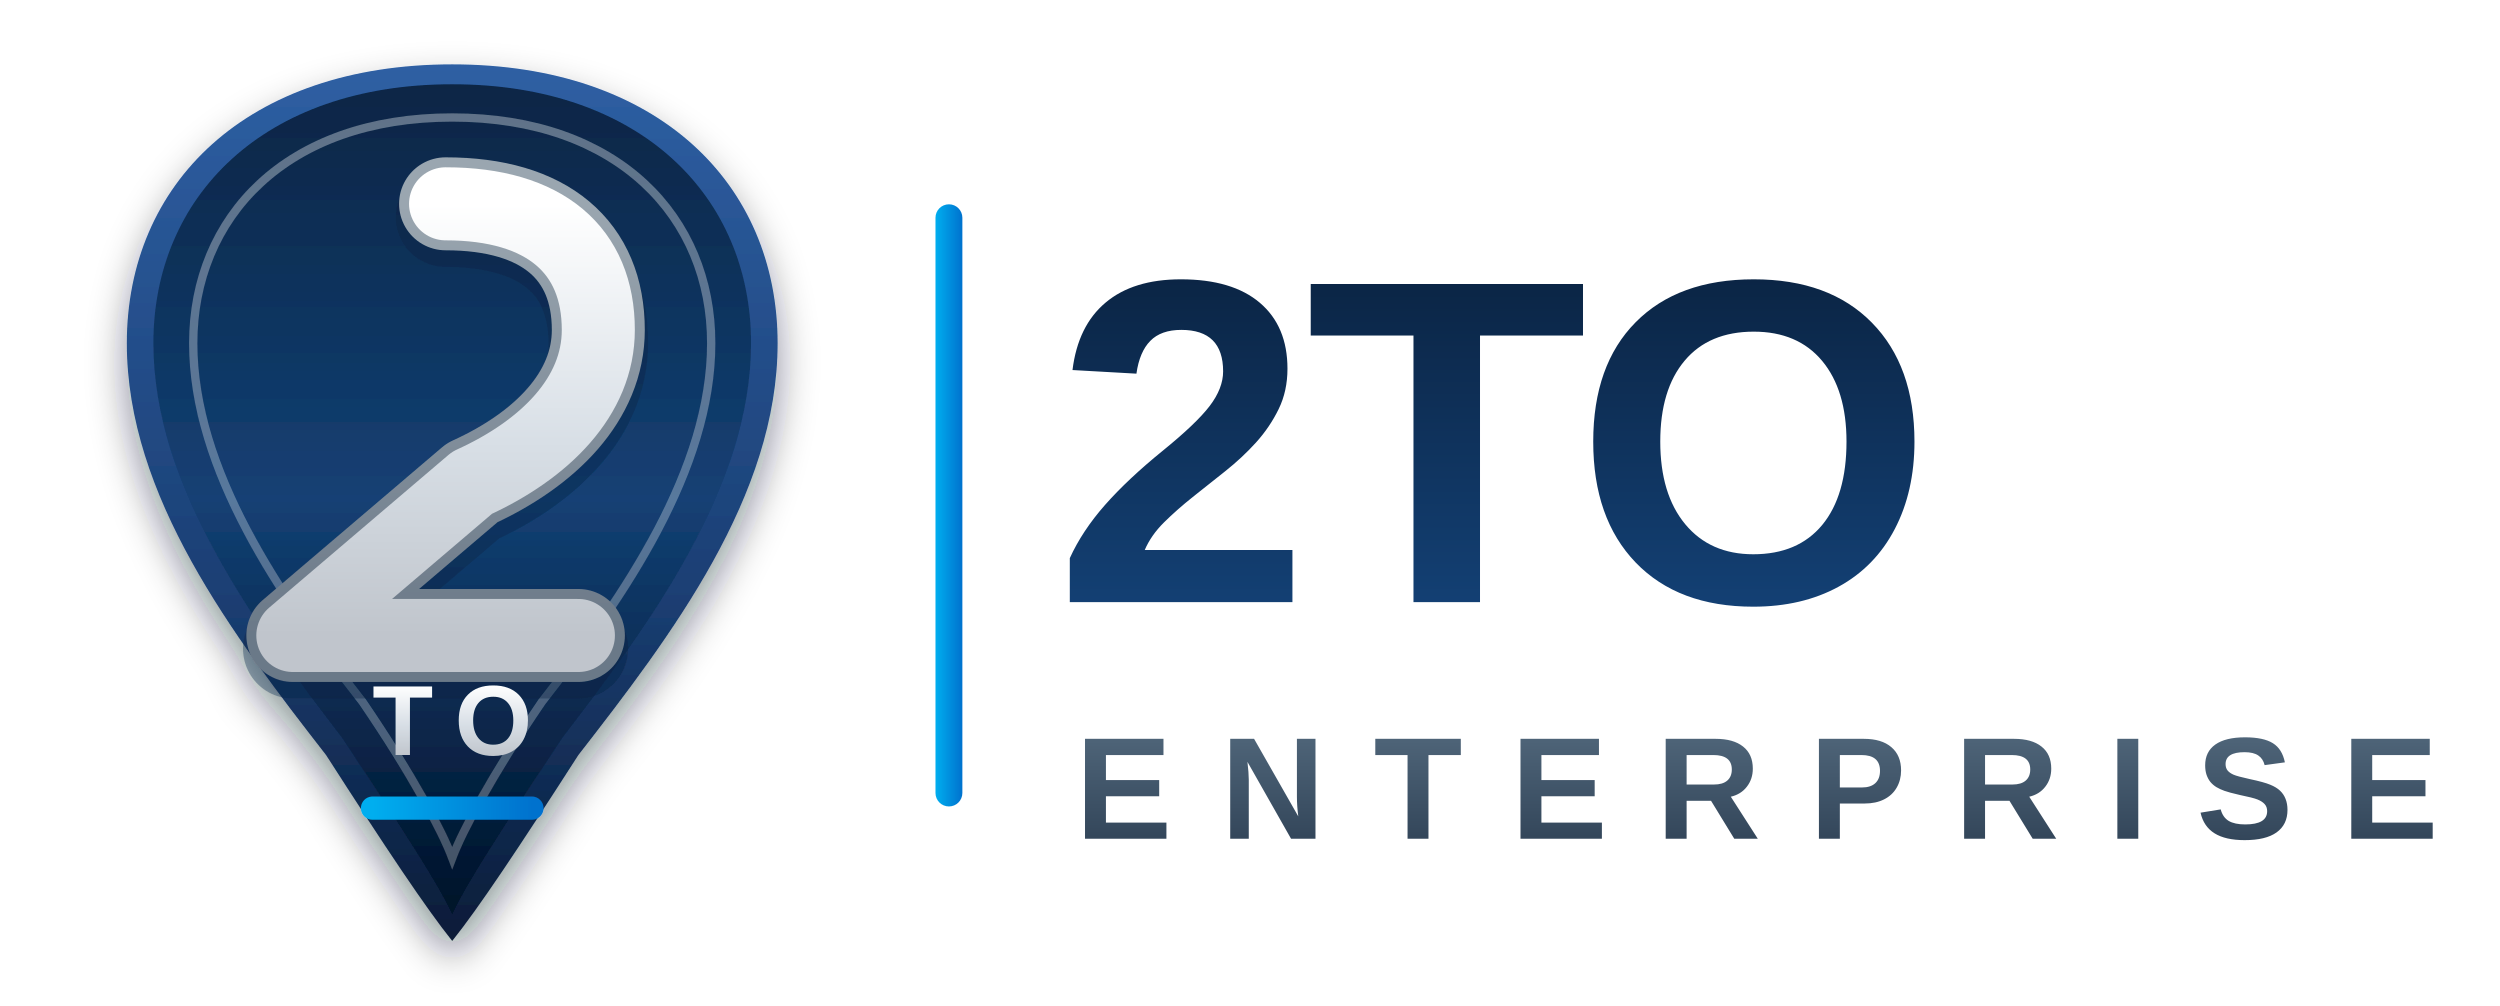
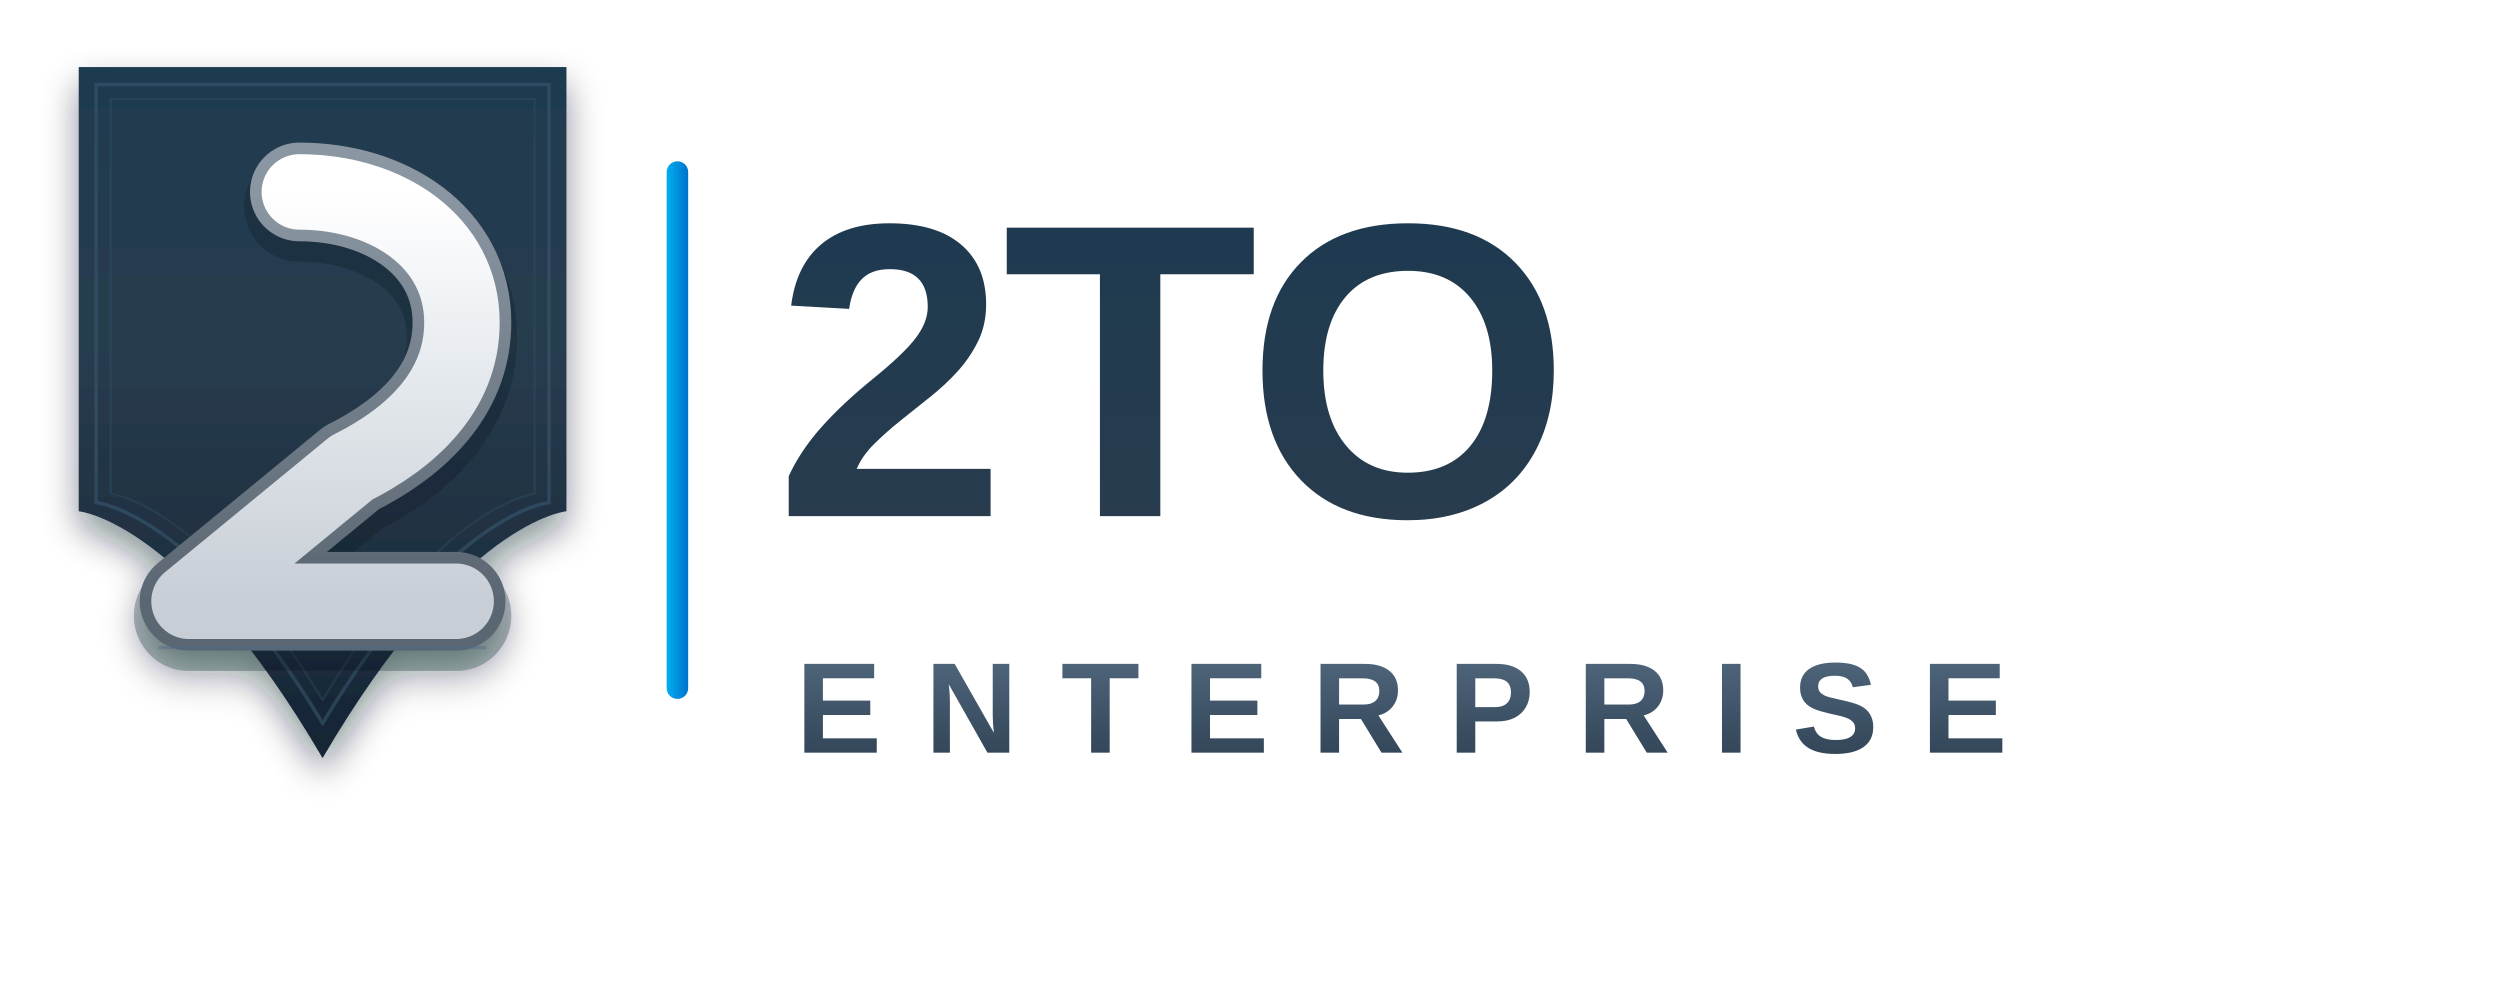
<svg xmlns="http://www.w3.org/2000/svg" viewBox="0 0 465 187" width="100%" height="100%">
  <defs>
    <linearGradient id="shieldNavy" x1="0" y1="0" x2="0" y2="1">
-       <stop offset="0%" stop-color="#0B2545" />
-       <stop offset="50%" stop-color="#134074" />
-       <stop offset="100%" stop-color="#001229" />
-     </linearGradient>
-     <linearGradient id="shieldEdge" x1="0" y1="0" x2="0" y2="1">
-       <stop offset="0%" stop-color="#2E5FA3" />
-       <stop offset="60%" stop-color="#1B3F74" />
-       <stop offset="100%" stop-color="#081C38" />
+       <stop offset="0%" stop-color="#1E3A50" />
+       <stop offset="40%" stop-color="#283C4E" />
+       <stop offset="100%" stop-color="#162535" />
    </linearGradient>
    <linearGradient id="silverGrad" x1="0" y1="0" x2="0" y2="1">
      <stop offset="0%" stop-color="#FFFFFF" />
-       <stop offset="55%" stop-color="#D8DFE6" />
-       <stop offset="100%" stop-color="#C0C5CC" />
+       <stop offset="40%" stop-color="#E8ECF0" />
+       <stop offset="100%" stop-color="#C8CED6" />
    </linearGradient>
    <linearGradient id="silverDark" x1="0" y1="0" x2="0" y2="1">
-       <stop offset="0%" stop-color="#9AA6B0" />
-       <stop offset="100%" stop-color="#6B7988" />
-     </linearGradient>
-     <linearGradient id="techBlue" x1="96" y1="228" x2="144" y2="228" gradientUnits="userSpaceOnUse">
-       <stop offset="0%" stop-color="#00AEEF" />
-       <stop offset="100%" stop-color="#0072CE" />
+       <stop offset="0%" stop-color="#8A96A2" />
+       <stop offset="100%" stop-color="#5A6672" />
    </linearGradient>
    <linearGradient id="navyWord" x1="0" y1="0" x2="0" y2="1">
-       <stop offset="0%" stop-color="#0B2545" />
-       <stop offset="100%" stop-color="#134074" />
+       <stop offset="0%" stop-color="#1E3A50" />
+       <stop offset="100%" stop-color="#283C4E" />
    </linearGradient>
    <linearGradient id="steelSub" x1="0" y1="0" x2="0" y2="1">
      <stop offset="0%" stop-color="#4E6478" />
      <stop offset="100%" stop-color="#33465A" />
    </linearGradient>
    <linearGradient id="tBlue" x1="0" y1="0" x2="1" y2="0">
      <stop offset="0%" stop-color="#00AEEF" />
      <stop offset="100%" stop-color="#0072CE" />
    </linearGradient>
    <filter id="glow" x="-30%" y="-30%" width="160%" height="160%">
      <feDropShadow dx="0" dy="6" stdDeviation="6" flood-color="#001229" flood-opacity="0.45" />
    </filter>
  </defs>
-   <g filter="url(#glow)" transform="translate(10,9.5) scale(0.6176)">
-     <path d="M120 4 C58 4 22 40 22 88 C22 134 54 176 82 212 C100 240 112 258 120 268 C128 258 140 240 158 212 C186 176 218 134 218 88 C218 40 182 4 120 4 Z" fill="url(#shieldEdge)" />
-     <path d="M120 10 C63 10 30 44 30 88 C30 131 60 172 87 207 C104 233 116 251 120 260 C124 251 136 233 153 207 C180 172 210 131 210 88 C210 44 177 10 120 10 Z" fill="url(#shieldNavy)" />
-     <path d="M120 20 C70 20 42 50 42 88 C42 126 68 164 93 196 C108 218 117 235 120 243 C123 235 132 218 147 196 C172 164 198 126 198 88 C198 50 170 20 120 20 Z" fill="none" stroke="url(#silverGrad)" stroke-width="2.5" opacity="0.35" />
-     <path d="M118 46 C148 46 164 60 164 84 C164 104 148 120 126 130 L 72 176 L 158 176" transform="translate(0,4)" fill="none" stroke="#06203F" stroke-width="30" stroke-linecap="round" stroke-linejoin="round" opacity="0.35" />
-     <path d="M118 46 C148 46 164 60 164 84 C164 104 148 120 126 130 L 72 176 L 158 176" fill="none" stroke="url(#silverDark)" stroke-width="28" stroke-linecap="round" stroke-linejoin="round" />
-     <path d="M118 46 C148 46 164 60 164 84 C164 104 148 120 126 130 L 72 176 L 158 176" fill="none" stroke="url(#silverGrad)" stroke-width="22" stroke-linecap="round" stroke-linejoin="round" />
-     <text x="120" y="212" text-anchor="middle" font-family="Tahoma, Arial, Helvetica, sans-serif" font-size="30" font-weight="800" letter-spacing="7" fill="url(#silverGrad)">TO</text>
-     <path d="M 96 228 L 144 228" stroke="url(#techBlue)" stroke-width="7" stroke-linecap="round" />
+   <g filter="url(#glow)" transform="translate(6,6) scale(0.54)">
+     <defs>
+       <linearGradient id="shieldNavy" x1="0" y1="0" x2="0" y2="1">
+         <stop offset="0%" stop-color="#1E3A50" />
+         <stop offset="40%" stop-color="#283C4E" />
+         <stop offset="100%" stop-color="#162535" />
+       </linearGradient>
+       <linearGradient id="silverGrad" x1="0" y1="0" x2="0" y2="1">
+         <stop offset="0%" stop-color="#FFFFFF" />
+         <stop offset="40%" stop-color="#E8ECF0" />
+         <stop offset="100%" stop-color="#C8CED6" />
+       </linearGradient>
+       <linearGradient id="silverDark" x1="0" y1="0" x2="0" y2="1">
+         <stop offset="0%" stop-color="#8A96A2" />
+         <stop offset="100%" stop-color="#5A6672" />
+       </linearGradient>
+     </defs>
+     <path d="M16,12 L184,12 L184,165 C184,165 148,168 100,250 C52,168 16,165 16,165 Z" fill="url(#shieldNavy)" />
+     <path d="M22,18 L178,18 L178,162 C178,162 144,165 100,238 C56,165 22,162 22,162 Z" fill="none" stroke="#3A5A72" stroke-width="1.2" opacity="0.55" />
+     <path d="M27,23 L173,23 L173,159 C173,159 141,162 100,230 C59,162 27,159 27,159 Z" fill="none" stroke="#3A5A72" stroke-width="0.7" opacity="0.30" />
+     <path d="M92,55 C122,55 148,72 148,100 C148,124 130,140 110,150 L54,196 L146,196" transform="translate(0,5)" fill="none" stroke="#0A1520" stroke-width="38" stroke-linecap="round" stroke-linejoin="round" opacity="0.28" />
+     <path d="M92,55 C122,55 148,72 148,100 C148,124 130,140 110,150 L54,196 L146,196" fill="none" stroke="url(#silverDark)" stroke-width="34" stroke-linecap="round" stroke-linejoin="round" />
+     <path d="M92,55 C122,55 148,72 148,100 C148,124 130,140 110,150 L54,196 L146,196" fill="none" stroke="url(#silverGrad)" stroke-width="26" stroke-linecap="round" stroke-linejoin="round" />
+     <path d="M44,212 L156,212" stroke="#4A6A82" stroke-width="1.2" stroke-linecap="round" opacity="0.45" />
  </g>
-   <rect x="174" y="38" width="5" height="112" rx="2.5" fill="url(#tBlue)" />
-   <text x="196" y="112" font-family="Tahoma, Arial, Helvetica, sans-serif" font-size="86" font-weight="800" letter-spacing="-1" fill="url(#navyWord)">2TO</text>
-   <text x="200" y="156" font-family="Tahoma, Arial, Helvetica, sans-serif" font-size="27" font-weight="700" letter-spacing="9" fill="url(#steelSub)">ENTERPRISE</text>
+   <rect x="124" y="30" width="4" height="100" rx="2" fill="url(#tBlue)" />
+   <text x="144" y="96" font-family="Tahoma, Arial, Helvetica, sans-serif" font-size="78" font-weight="800" letter-spacing="-1" fill="url(#navyWord)">2TO</text>
+   <text x="148" y="140" font-family="Tahoma, Arial, Helvetica, sans-serif" font-size="24" font-weight="700" letter-spacing="8" fill="url(#steelSub)">ENTERPRISE</text>
</svg>
